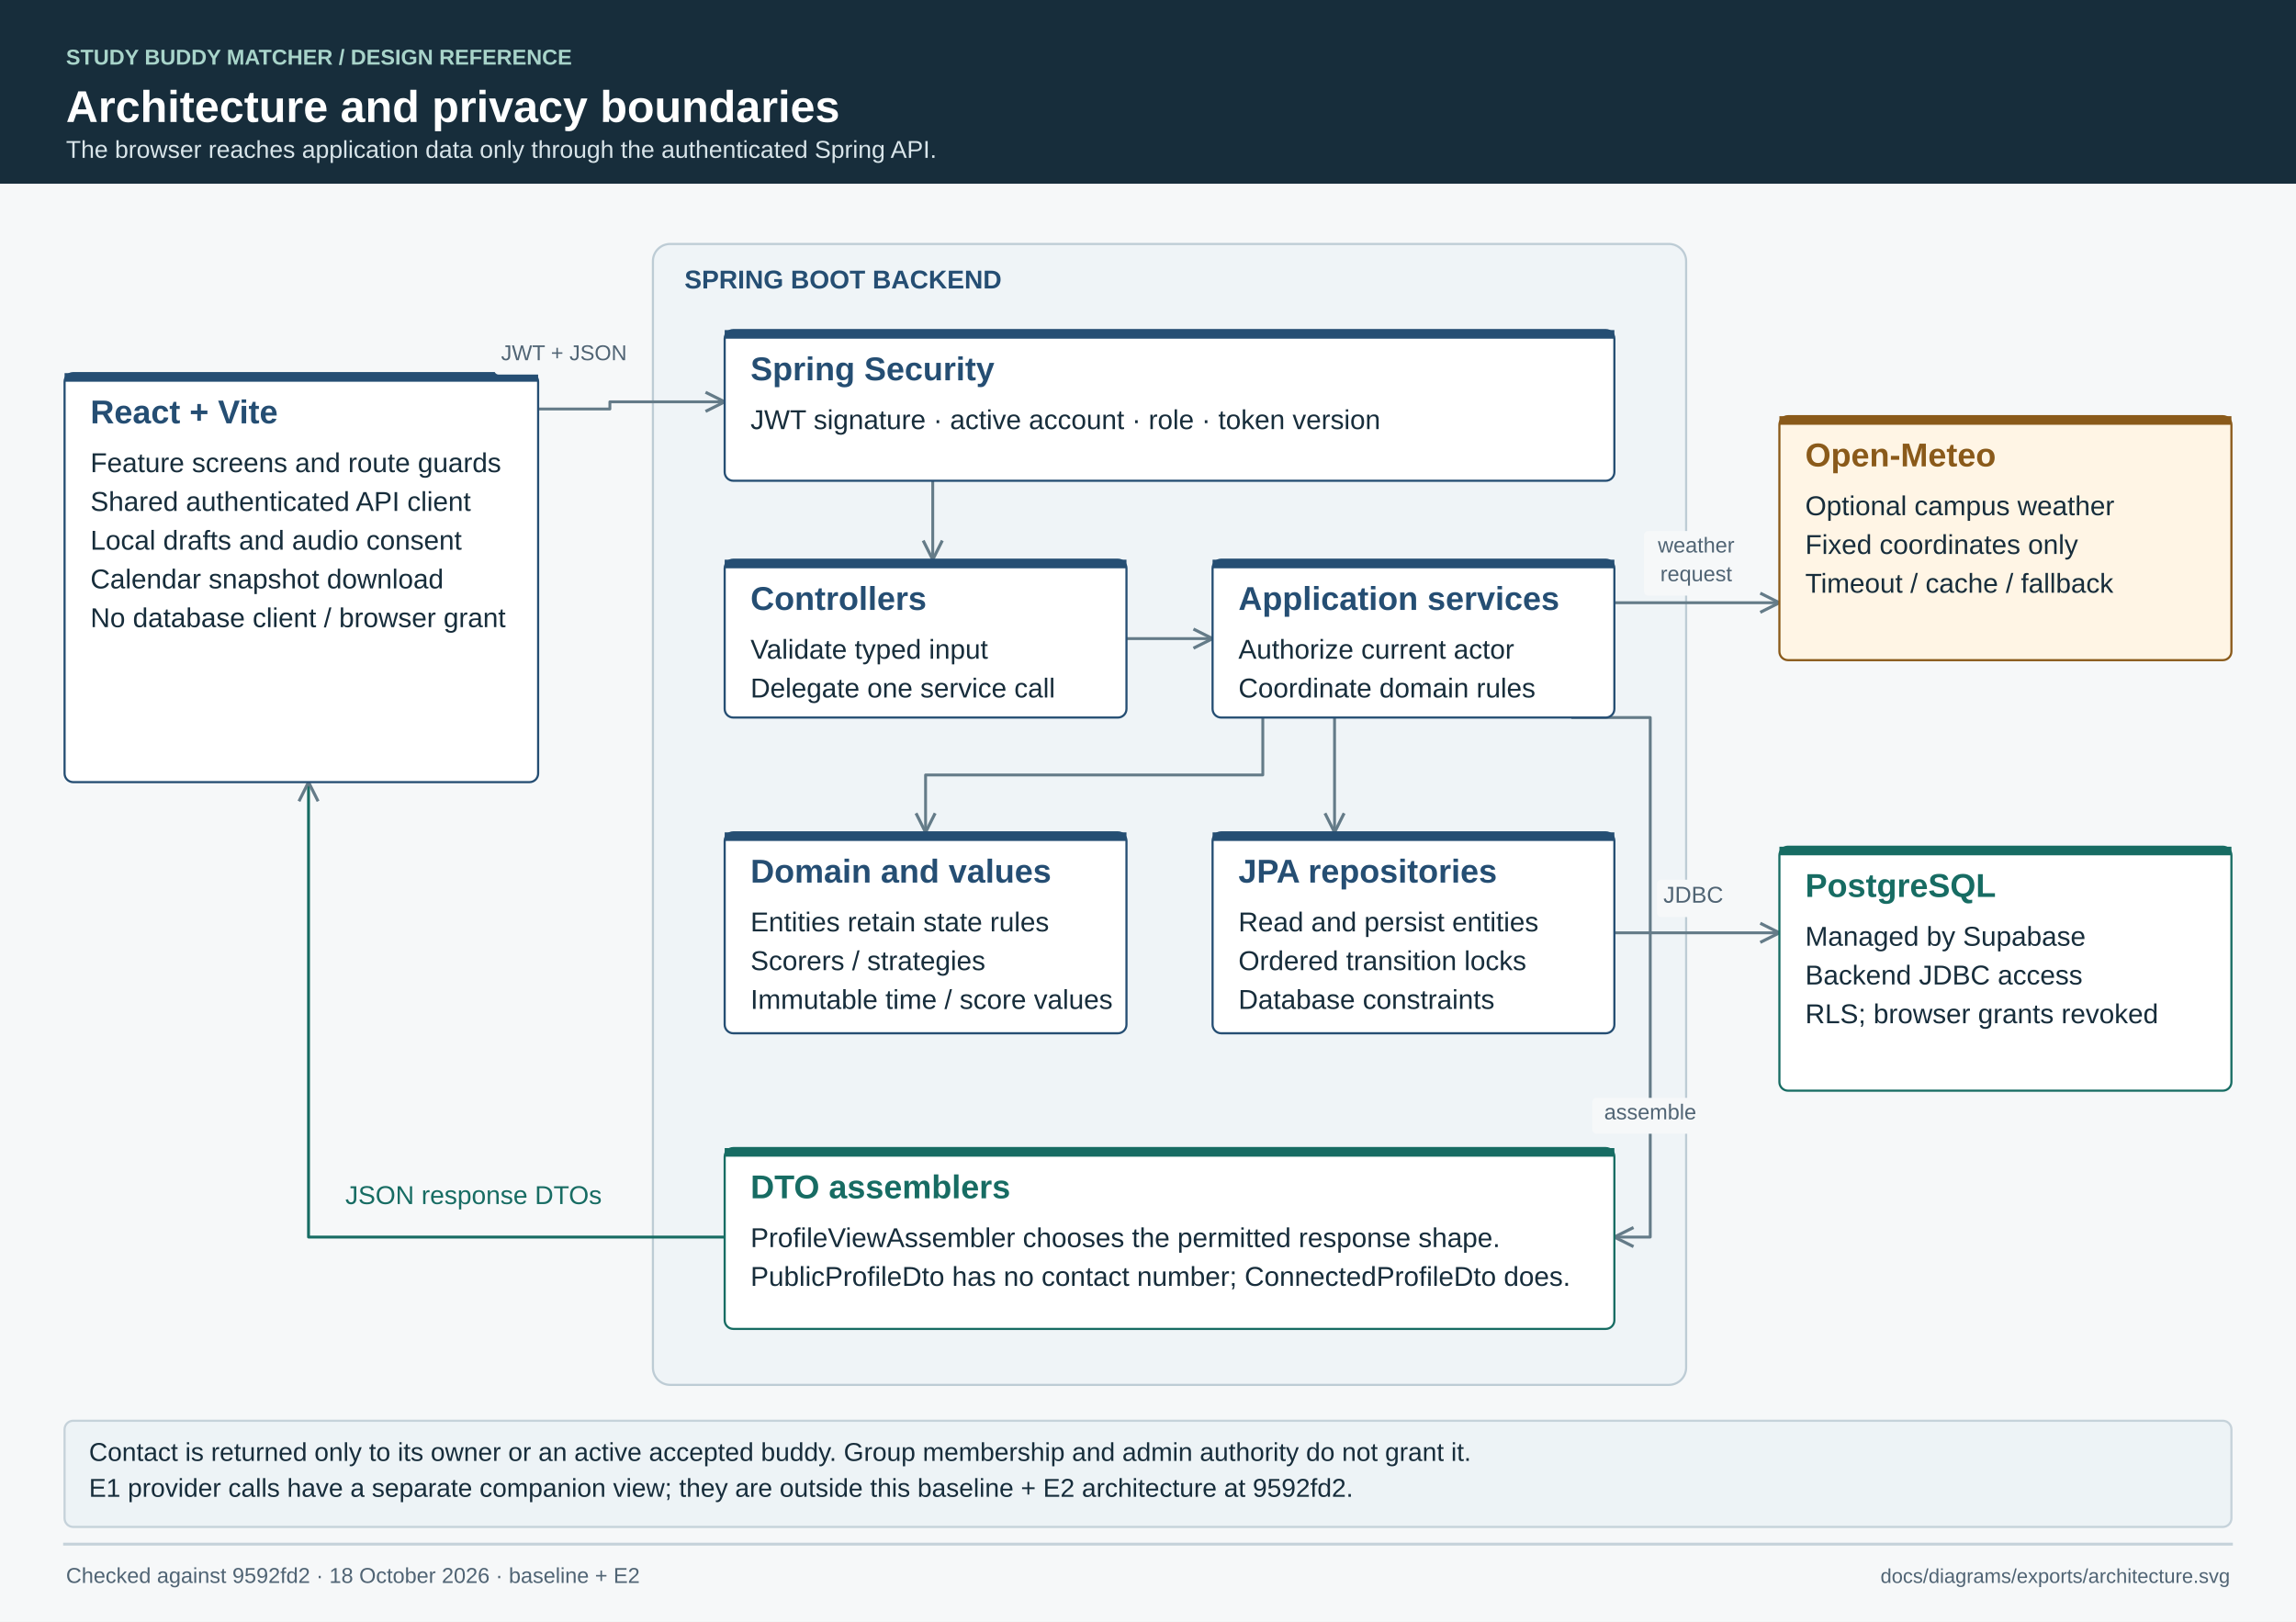
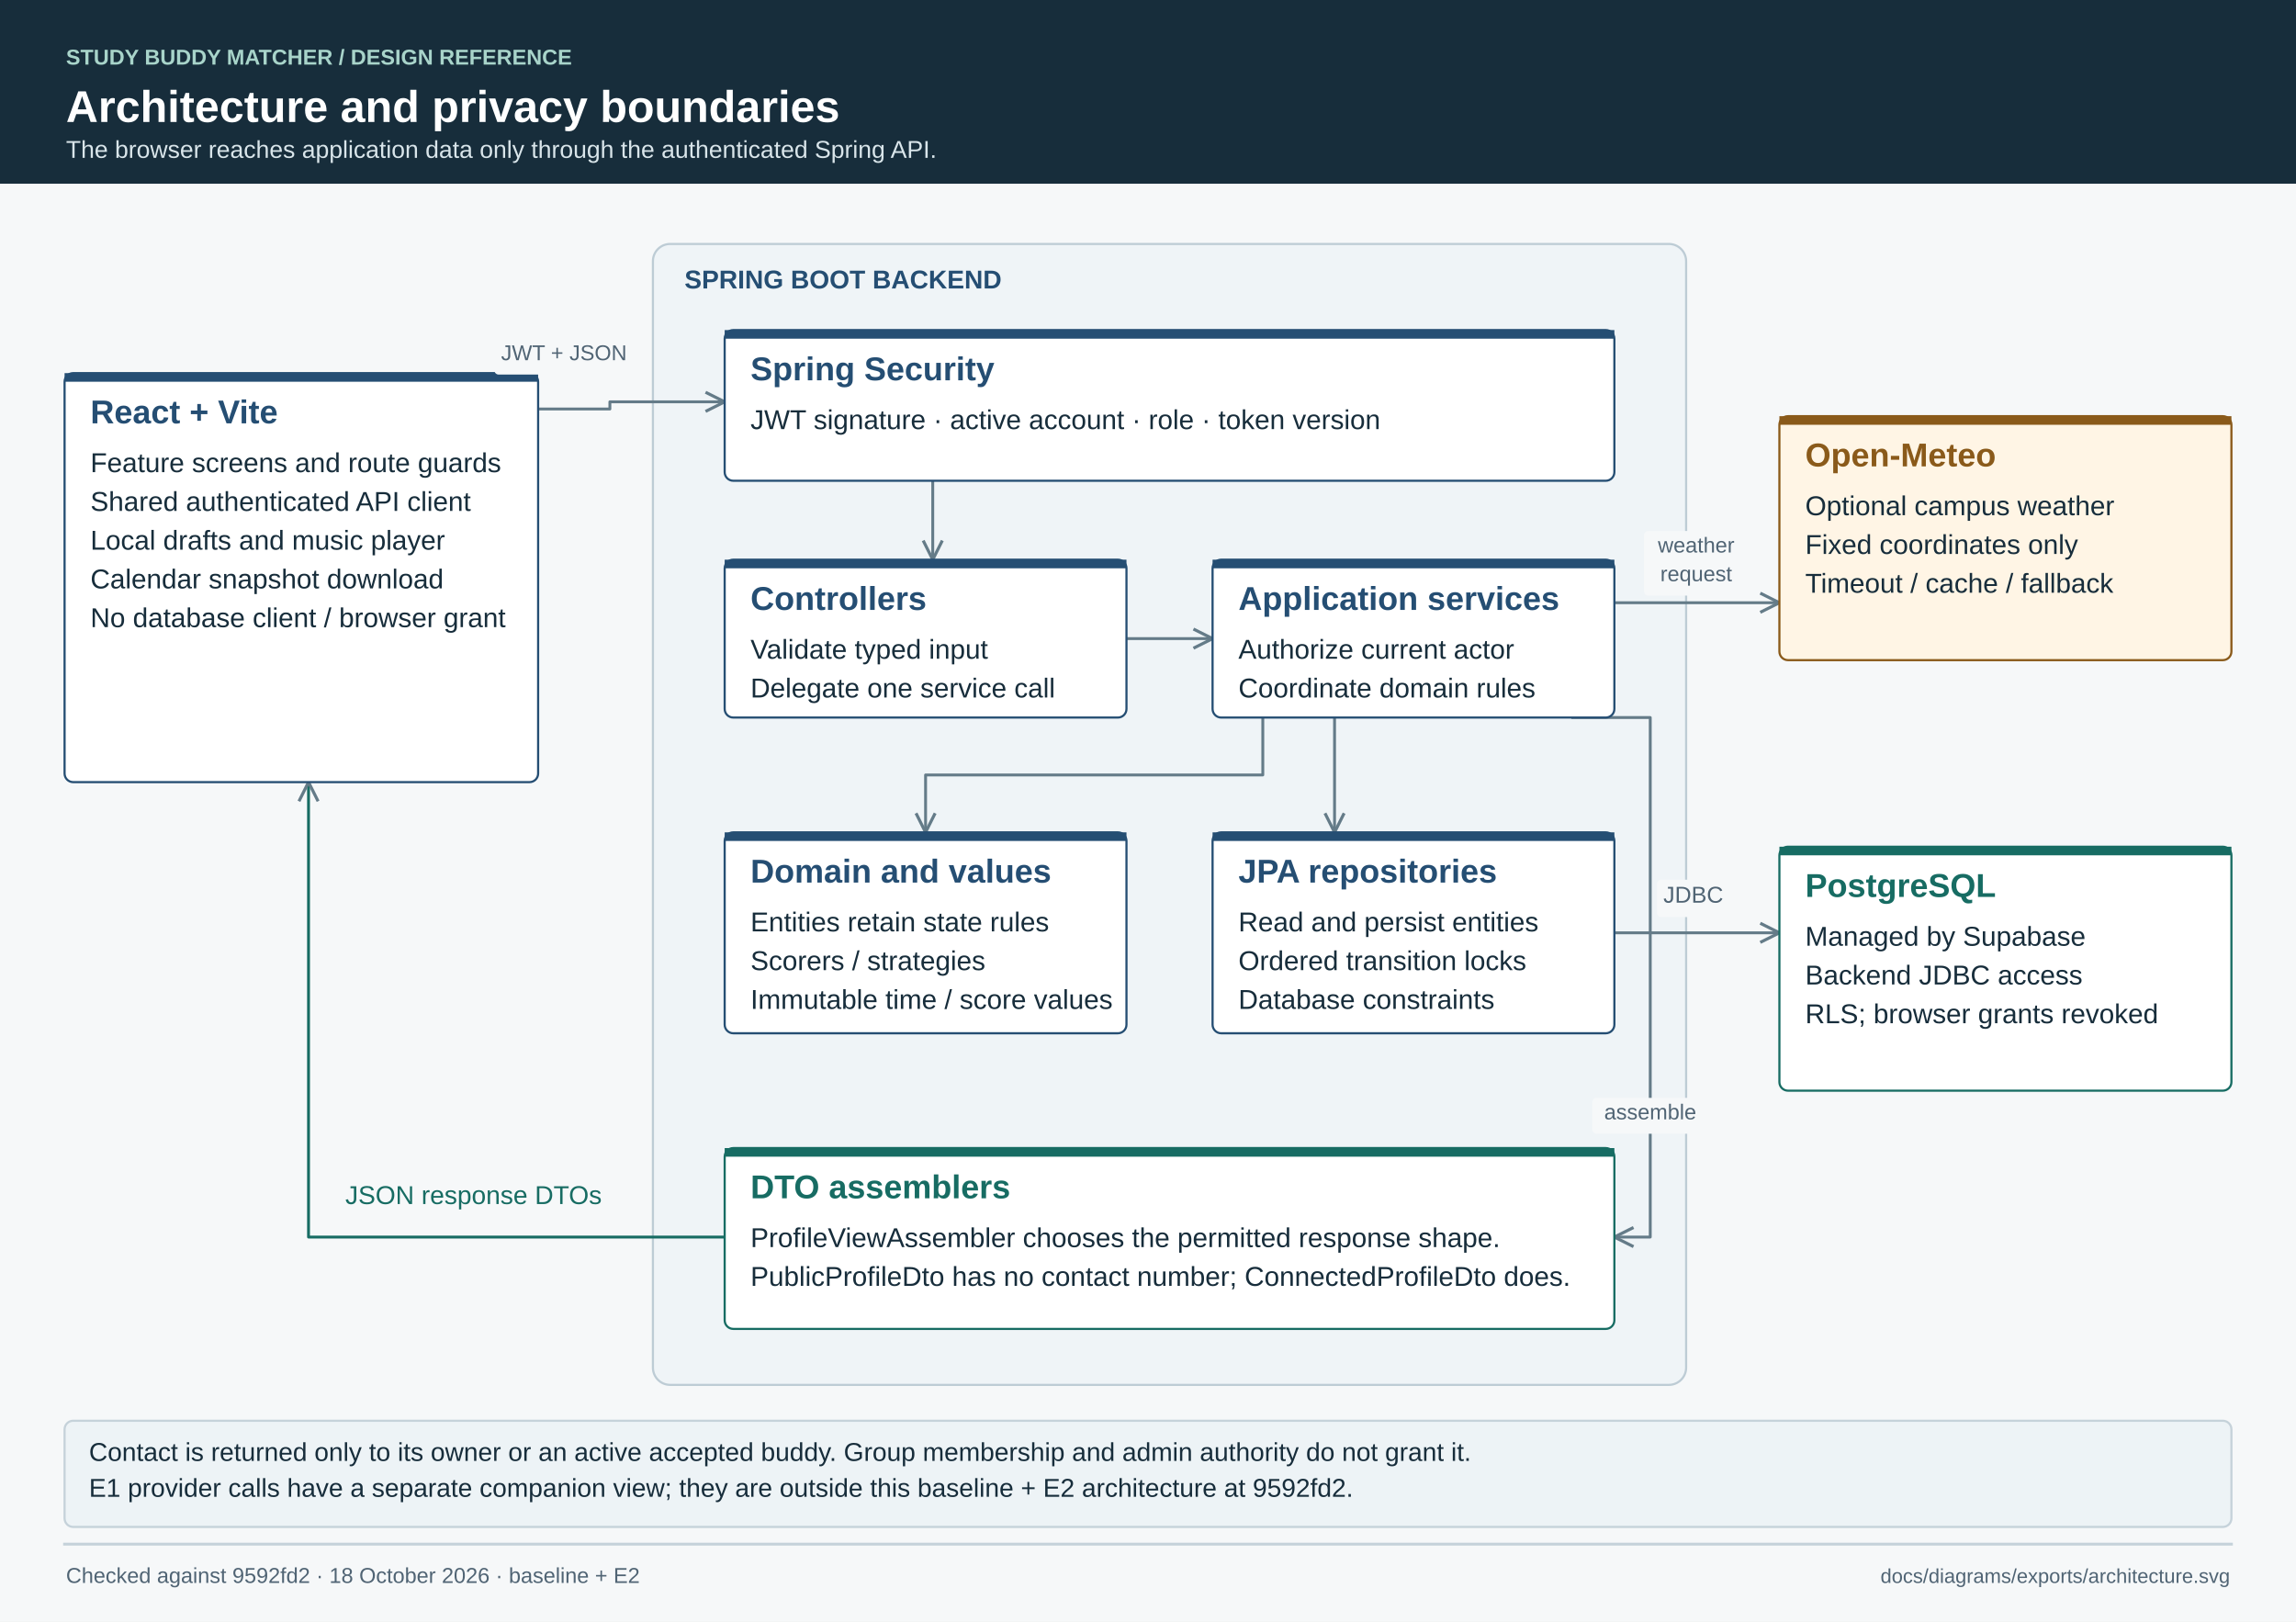
<svg xmlns="http://www.w3.org/2000/svg" width="1600" height="1130" viewBox="0 0 1600 1130" role="img" aria-labelledby="title description">
  <defs>
    <marker id="arrow" viewBox="0 0 12 12" refX="11" refY="6" markerWidth="8" markerHeight="8" orient="auto-start-reverse">
      <path d="M 1 1 L 11 6 L 1 11" fill="none" stroke="#647b88" stroke-width="1.6" />
    </marker>
    <marker id="triangle" viewBox="0 0 14 14" refX="13" refY="7" markerWidth="12" markerHeight="12" orient="auto-start-reverse">
      <path d="M 1 1 L 13 7 L 1 13 Z" fill="white" stroke="#647b88" stroke-width="1.4" />
    </marker>
    <marker id="diamond" viewBox="0 0 16 12" refX="1" refY="6" markerWidth="13" markerHeight="10" orient="auto-start-reverse">
      <path d="M 1 6 L 8 1 L 15 6 L 8 11 Z" fill="#647b88" stroke="#647b88" />
    </marker>
  </defs>
  <g font-family="Tahoma, Verdana, Arial, sans-serif">
    <rect x="0" y="0" width="1600" height="1130" rx="0" fill="#f6f8f9" stroke="none" stroke-width="1.5" />
    <rect x="0" y="0" width="1600" height="128" rx="0" fill="#172d3b" stroke="none" stroke-width="1.5" />
    <rect x="455" y="170" width="720" height="795" rx="12" fill="#eff4f7" stroke="#bdccd5" stroke-width="1.5" />
    <polyline points="44,1076 1556,1076" fill="none" stroke="#c5d2da" stroke-width="2" stroke-linejoin="round" />
    <polyline points="375,285 425,285 425,280 505,280" fill="none" stroke="#647b88" stroke-width="2" stroke-linejoin="round" marker-end="url(#arrow)" />
    <polyline points="650,335 650,390" fill="none" stroke="#647b88" stroke-width="2" stroke-linejoin="round" marker-end="url(#arrow)" />
    <polyline points="785,445 845,445" fill="none" stroke="#647b88" stroke-width="2" stroke-linejoin="round" marker-end="url(#arrow)" />
    <polyline points="930,500 930,580" fill="none" stroke="#647b88" stroke-width="2" stroke-linejoin="round" marker-end="url(#arrow)" />
    <polyline points="880,500 880,540 645,540 645,580" fill="none" stroke="#647b88" stroke-width="2" stroke-linejoin="round" marker-end="url(#arrow)" />
    <polyline points="1125,650 1240,650" fill="none" stroke="#647b88" stroke-width="2" stroke-linejoin="round" marker-end="url(#arrow)" />
    <polyline points="1125,420 1240,420" fill="none" stroke="#647b88" stroke-width="2" stroke-linejoin="round" marker-end="url(#arrow)" />
    <polyline points="1095,500 1150,500 1150,862 1125,862" fill="none" stroke="#647b88" stroke-width="2" stroke-linejoin="round" marker-end="url(#arrow)" />
    <polyline points="505,862 215,862 215,545" fill="none" stroke="#176c63" stroke-width="2" stroke-linejoin="round" marker-end="url(#arrow)" />
    <rect x="45" y="260" width="330" height="285" rx="6" fill="white" stroke="#254e73" stroke-width="1.5" data-node="box" />
    <rect x="45" y="260" width="330" height="6" rx="0" fill="#254e73" stroke="none" stroke-width="1.5" />
    <rect x="505" y="230" width="620" height="105" rx="6" fill="white" stroke="#254e73" stroke-width="1.5" data-node="box" />
    <rect x="505" y="230" width="620" height="6" rx="0" fill="#254e73" stroke="none" stroke-width="1.5" />
    <rect x="505" y="390" width="280" height="110" rx="6" fill="white" stroke="#254e73" stroke-width="1.5" data-node="box" />
    <rect x="505" y="390" width="280" height="6" rx="0" fill="#254e73" stroke="none" stroke-width="1.5" />
    <rect x="845" y="390" width="280" height="110" rx="6" fill="white" stroke="#254e73" stroke-width="1.5" data-node="box" />
    <rect x="845" y="390" width="280" height="6" rx="0" fill="#254e73" stroke="none" stroke-width="1.5" />
    <rect x="505" y="580" width="280" height="140" rx="6" fill="white" stroke="#254e73" stroke-width="1.5" data-node="box" />
    <rect x="505" y="580" width="280" height="6" rx="0" fill="#254e73" stroke="none" stroke-width="1.5" />
    <rect x="845" y="580" width="280" height="140" rx="6" fill="white" stroke="#254e73" stroke-width="1.5" data-node="box" />
    <rect x="845" y="580" width="280" height="6" rx="0" fill="#254e73" stroke="none" stroke-width="1.5" />
    <rect x="505" y="800" width="620" height="126" rx="6" fill="white" stroke="#176c63" stroke-width="1.5" data-node="box" />
    <rect x="505" y="800" width="620" height="6" rx="0" fill="#176c63" stroke="none" stroke-width="1.5" />
    <rect x="1240" y="290" width="315" height="170" rx="6" fill="#fff5e5" stroke="#8a5a1a" stroke-width="1.5" data-node="box" />
    <rect x="1240" y="290" width="315" height="6" rx="0" fill="#8a5a1a" stroke="none" stroke-width="1.5" />
    <rect x="1240" y="590" width="315" height="170" rx="6" fill="white" stroke="#176c63" stroke-width="1.5" data-node="box" />
    <rect x="1240" y="590" width="315" height="6" rx="0" fill="#176c63" stroke="none" stroke-width="1.5" />
    <rect x="45" y="990" width="1510" height="74" rx="6" fill="#edf3f6" stroke="#c5d2da" stroke-width="1.5" />
    <text x="46" y="45" font-size="15" fill="#a8d4ca" font-weight="700" text-anchor="start">STUDY BUDDY MATCHER  /  DESIGN REFERENCE</text>
    <text x="46" y="85" font-size="31" fill="#ffffff" font-weight="700" text-anchor="start">Architecture and privacy boundaries</text>
    <text x="46" y="110" font-size="17" fill="#d9e5ea" font-weight="400" text-anchor="start">The browser reaches application data only through the authenticated Spring API.</text>
    <text x="46" y="1103" font-size="15" fill="#506474" font-weight="400" text-anchor="start">Checked against 9592fd2 · 18 October 2026 · baseline + E2</text>
    <text x="1554" y="1103" font-size="14" fill="#506474" font-weight="400" text-anchor="end">docs/diagrams/exports/architecture.svg</text>
    <text x="477" y="201" font-size="18" fill="#254e73" font-weight="700" text-anchor="start">SPRING BOOT BACKEND</text>
    <text x="63" y="295" font-size="23" fill="#254e73" font-weight="700" text-anchor="start">React + Vite</text>
    <text x="63" y="329" font-size="19" fill="#172d3b" font-weight="400" text-anchor="start">Feature screens and route guards</text>
    <text x="63" y="356" font-size="19" fill="#172d3b" font-weight="400" text-anchor="start">Shared authenticated API client</text>
-     <text x="63" y="383" font-size="19" fill="#172d3b" font-weight="400" text-anchor="start">Local drafts and audio consent</text>
+     <text x="63" y="383" font-size="19" fill="#172d3b" font-weight="400" text-anchor="start">Local drafts and music player</text>
    <text x="63" y="410" font-size="19" fill="#172d3b" font-weight="400" text-anchor="start">Calendar snapshot download</text>
    <text x="63" y="437" font-size="19" fill="#172d3b" font-weight="400" text-anchor="start">No database client / browser grant</text>
    <text x="523" y="265" font-size="23" fill="#254e73" font-weight="700" text-anchor="start">Spring Security</text>
    <text x="523" y="299" font-size="19" fill="#172d3b" font-weight="400" text-anchor="start">JWT signature · active account · role · token version</text>
    <text x="523" y="425" font-size="23" fill="#254e73" font-weight="700" text-anchor="start">Controllers</text>
    <text x="523" y="459" font-size="19" fill="#172d3b" font-weight="400" text-anchor="start">Validate typed input</text>
    <text x="523" y="486" font-size="19" fill="#172d3b" font-weight="400" text-anchor="start">Delegate one service call</text>
    <text x="863" y="425" font-size="23" fill="#254e73" font-weight="700" text-anchor="start">Application services</text>
    <text x="863" y="459" font-size="19" fill="#172d3b" font-weight="400" text-anchor="start">Authorize current actor</text>
    <text x="863" y="486" font-size="19" fill="#172d3b" font-weight="400" text-anchor="start">Coordinate domain rules</text>
    <text x="523" y="615" font-size="23" fill="#254e73" font-weight="700" text-anchor="start">Domain and values</text>
    <text x="523" y="649" font-size="19" fill="#172d3b" font-weight="400" text-anchor="start">Entities retain state rules</text>
    <text x="523" y="676" font-size="19" fill="#172d3b" font-weight="400" text-anchor="start">Scorers / strategies</text>
    <text x="523" y="703" font-size="19" fill="#172d3b" font-weight="400" text-anchor="start">Immutable time / score values</text>
    <text x="863" y="615" font-size="23" fill="#254e73" font-weight="700" text-anchor="start">JPA repositories</text>
    <text x="863" y="649" font-size="19" fill="#172d3b" font-weight="400" text-anchor="start">Read and persist entities</text>
    <text x="863" y="676" font-size="19" fill="#172d3b" font-weight="400" text-anchor="start">Ordered transition locks</text>
    <text x="863" y="703" font-size="19" fill="#172d3b" font-weight="400" text-anchor="start">Database constraints</text>
    <text x="523" y="835" font-size="23" fill="#176c63" font-weight="700" text-anchor="start">DTO assemblers</text>
    <text x="523" y="869" font-size="19" fill="#172d3b" font-weight="400" text-anchor="start">ProfileViewAssembler chooses the permitted response shape.</text>
    <text x="523" y="896" font-size="19" fill="#172d3b" font-weight="400" text-anchor="start">PublicProfileDto has no contact number; ConnectedProfileDto does.</text>
    <text x="1258" y="325" font-size="23" fill="#8a5a1a" font-weight="700" text-anchor="start">Open-Meteo</text>
    <text x="1258" y="359" font-size="19" fill="#172d3b" font-weight="400" text-anchor="start">Optional campus weather</text>
    <text x="1258" y="386" font-size="19" fill="#172d3b" font-weight="400" text-anchor="start">Fixed coordinates only</text>
    <text x="1258" y="413" font-size="19" fill="#172d3b" font-weight="400" text-anchor="start">Timeout / cache / fallback</text>
    <text x="1258" y="625" font-size="23" fill="#176c63" font-weight="700" text-anchor="start">PostgreSQL</text>
    <text x="1258" y="659" font-size="19" fill="#172d3b" font-weight="400" text-anchor="start">Managed by Supabase</text>
    <text x="1258" y="686" font-size="19" fill="#172d3b" font-weight="400" text-anchor="start">Backend JDBC access</text>
    <text x="1258" y="713" font-size="19" fill="#172d3b" font-weight="400" text-anchor="start">RLS; browser grants revoked</text>
    <rect x="344.5" y="236" width="97.0" height="25" rx="3" fill="#f6f8f9" stroke="none" stroke-width="1.5" />
    <text x="393" y="251" font-size="15" fill="#506474" font-weight="400" text-anchor="middle">JWT + JSON</text>
    <rect x="1154.72" y="613" width="50.56" height="26" rx="3" fill="#f6f8f9" stroke="none" stroke-width="1.5" />
    <text x="1180" y="629" font-size="16" fill="#506474" font-weight="400" text-anchor="middle">JDBC</text>
    <rect x="1145.65" y="370" width="72.7" height="45" rx="3" fill="#f6f8f9" stroke="none" stroke-width="1.5" />
    <text x="1182" y="385" font-size="15" fill="#506474" font-weight="400" text-anchor="middle">weather</text>
    <text x="1182" y="405" font-size="15" fill="#506474" font-weight="400" text-anchor="middle">request</text>
    <rect x="1109.6" y="765" width="80.8" height="25" rx="3" fill="#f6f8f9" stroke="none" stroke-width="1.5" />
    <text x="1150" y="780" font-size="15" fill="#506474" font-weight="400" text-anchor="middle">assemble</text>
    <rect x="234.52" y="821" width="190.96" height="28" rx="3" fill="#f6f8f9" stroke="none" stroke-width="1.5" />
    <text x="330" y="839" font-size="18" fill="#176c63" font-weight="400" text-anchor="middle">JSON response DTOs</text>
    <text x="62" y="1018" font-size="18" fill="#172d3b" font-weight="400" text-anchor="start">Contact is returned only to its owner or an active accepted buddy. Group membership and admin authority do not grant it.</text>
    <text x="62" y="1043" font-size="18" fill="#172d3b" font-weight="400" text-anchor="start">E1 provider calls have a separate companion view; they are outside this baseline + E2 architecture at 9592fd2.</text>
  </g>
</svg>
